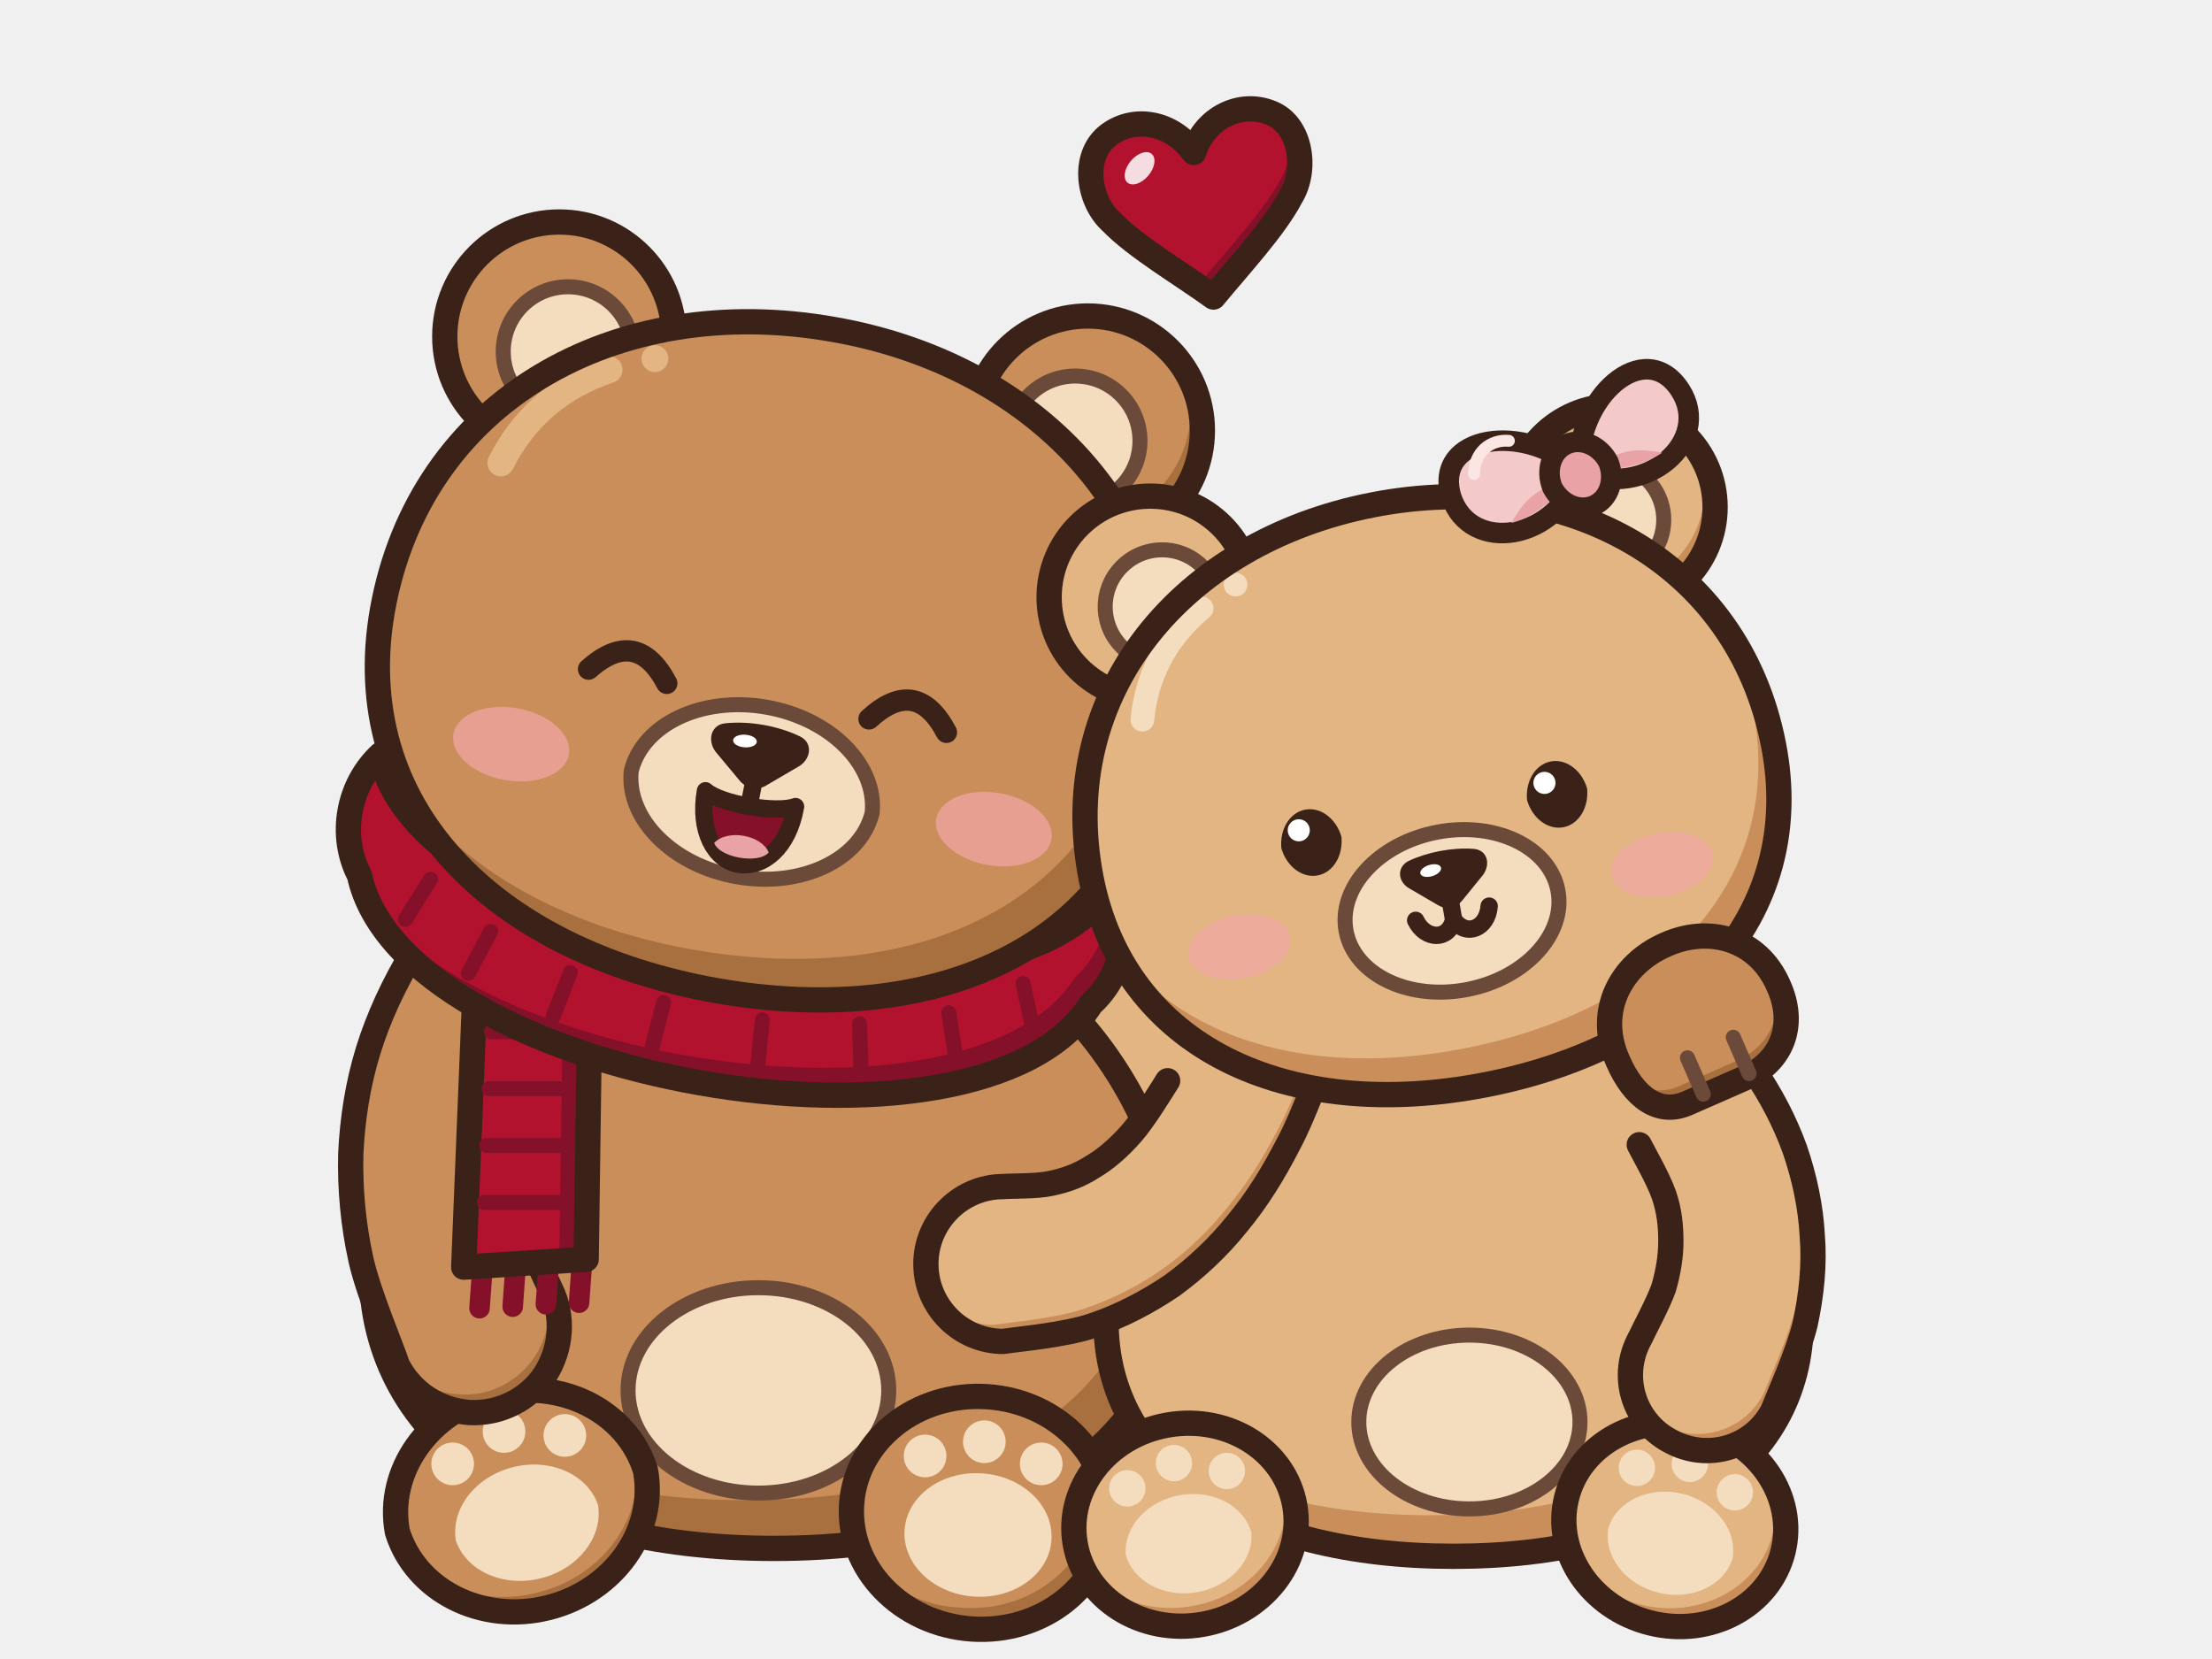
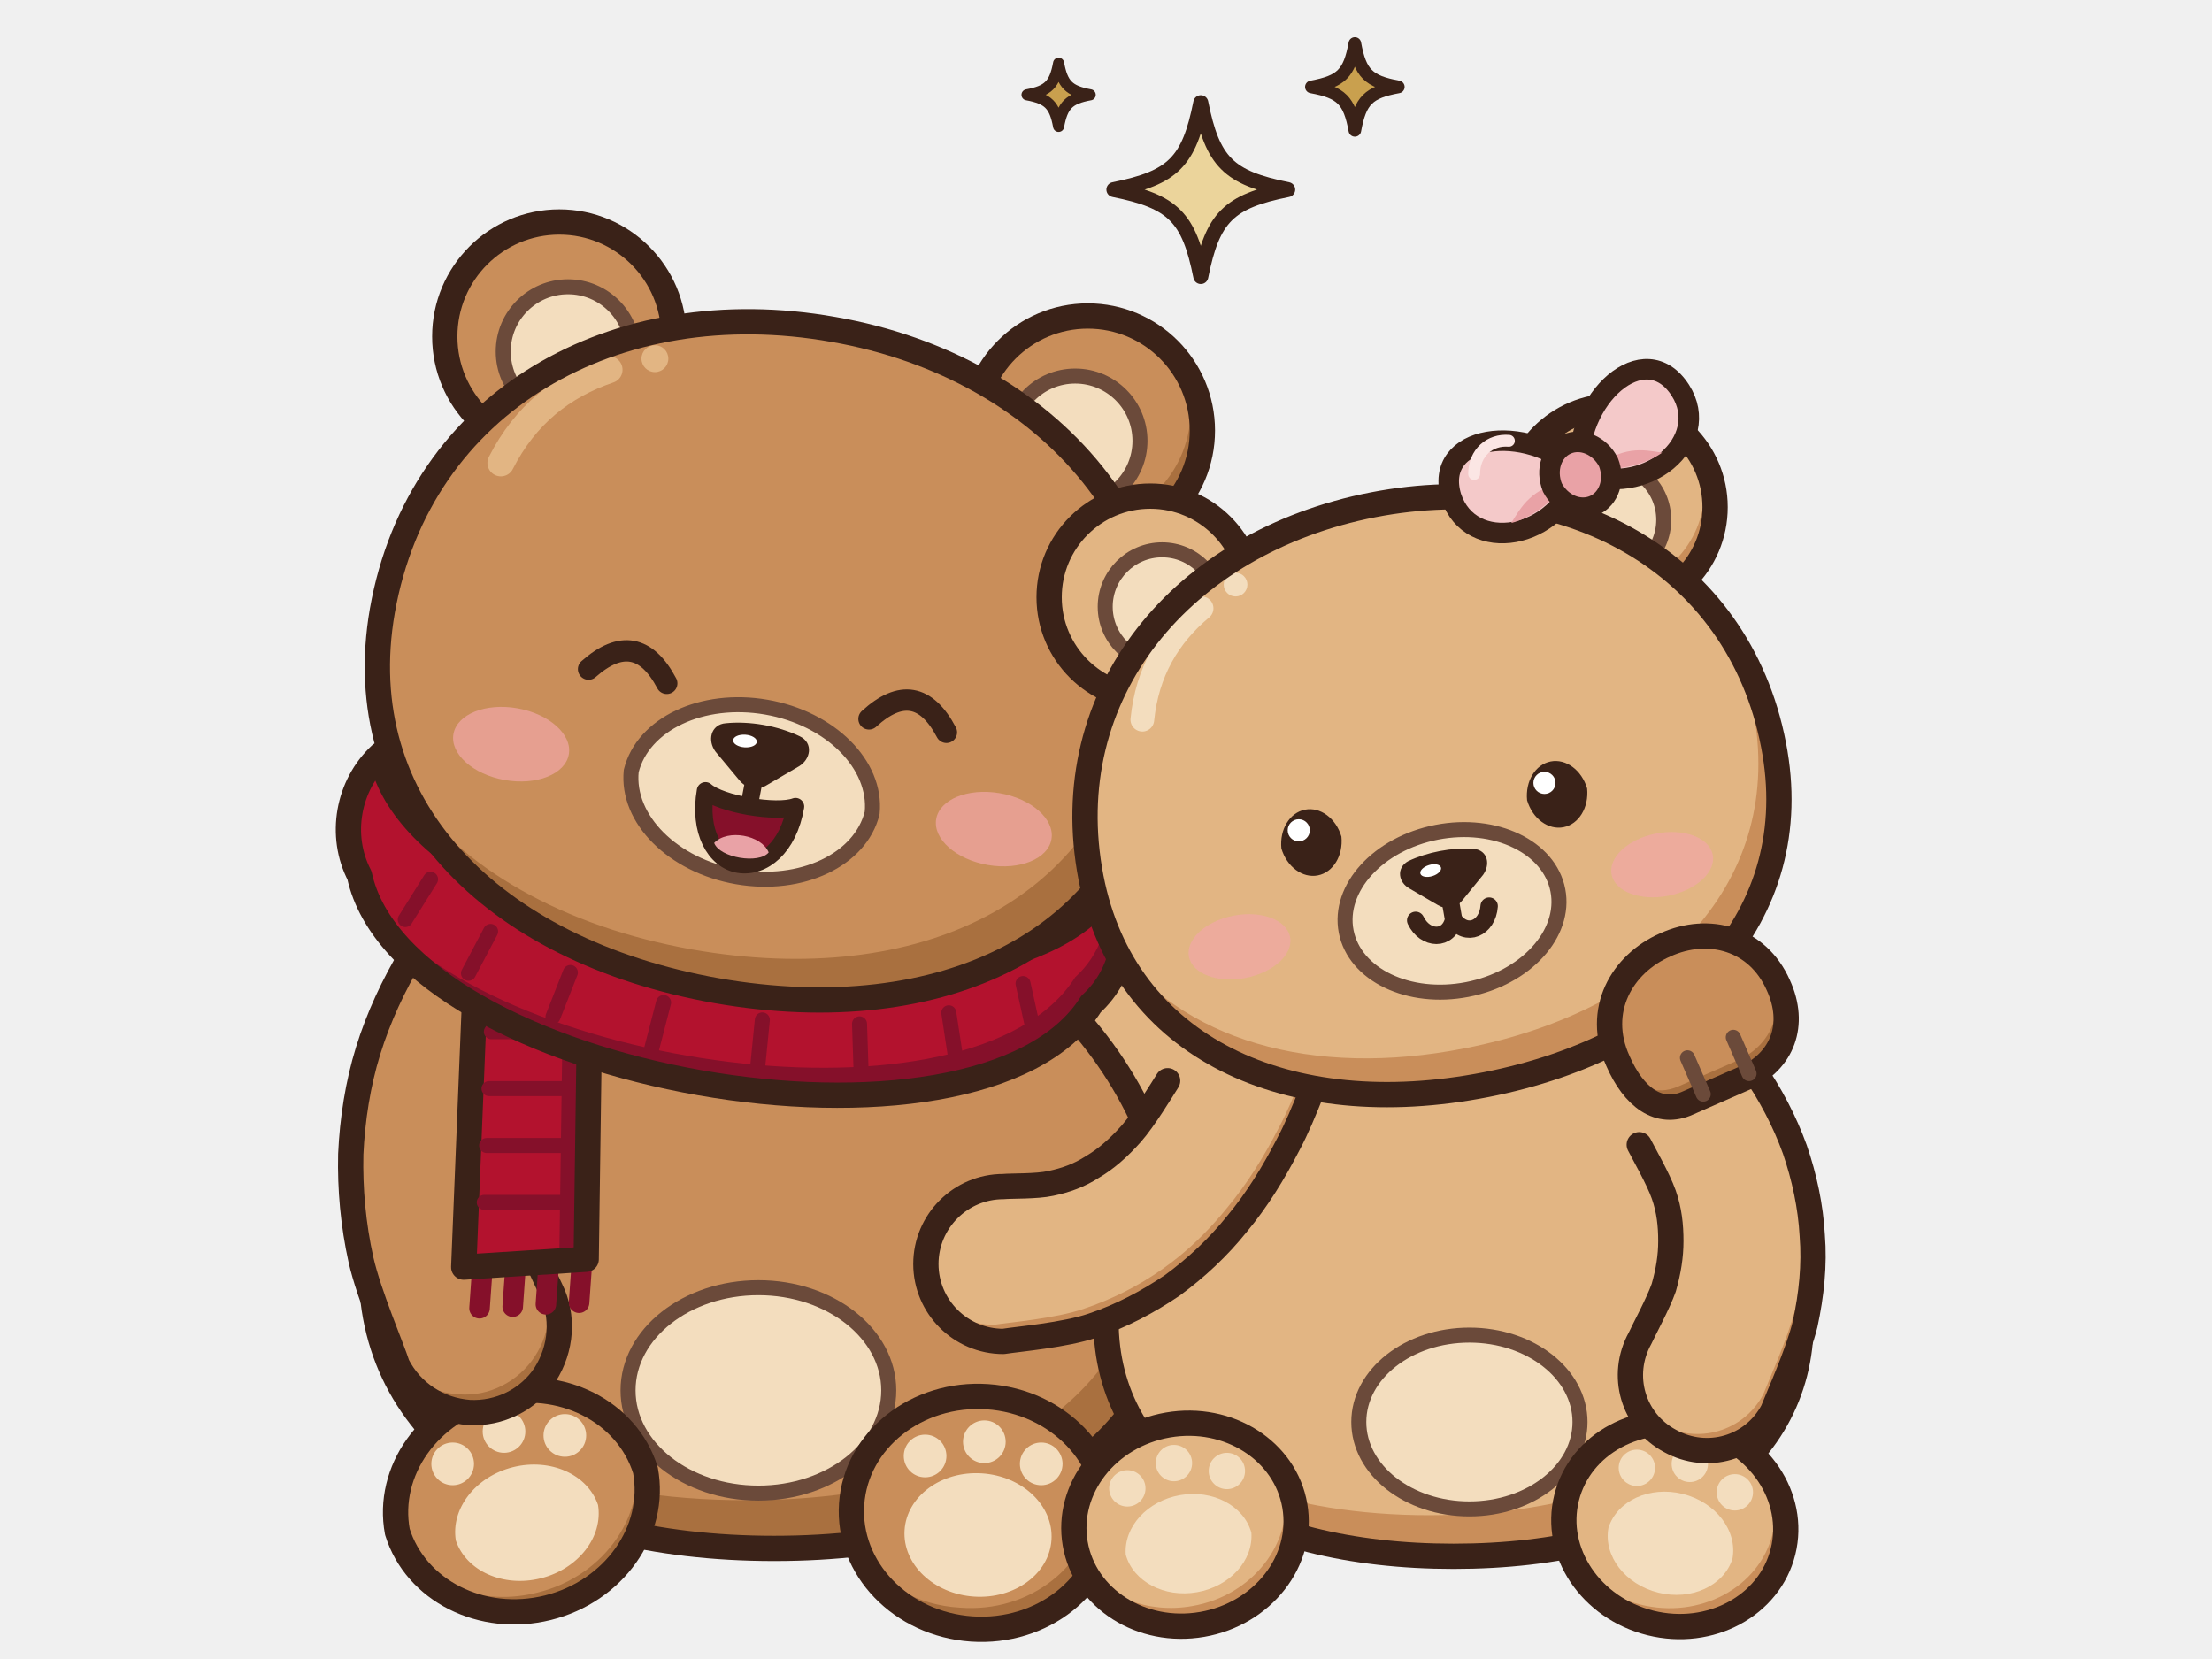
<svg xmlns="http://www.w3.org/2000/svg" viewBox="0 0 280 210">
  <g stroke-linecap="round" stroke-linejoin="round">
    <path d="M136.5 122.5L152 122.5L152 140.5L136.5 140.5Z" fill="#E2B583" />
    <g>
      <path d="M98 112C128.6 112 149 137.2 149 160.7C149 182.6 128.6 196 98 196C67.4 196 47 182.6 47 160.7C47 137.2 67.4 112 98 112Z" fill="#C98E5A" />
      <path d="M140.7 134.6C146 142.6 149 151.8 149 160.7C149 182.6 128.6 196 98 196C73.5 196 55.6 187.4 49.4 172.8C57.5 183.7 73.6 189.9 94.5 189.9C125.1 189.9 145.5 176.5 145.5 154.7C145.5 147.9 143.8 141 140.7 134.6Z" fill="#A9703F" />
      <path d="M98 112C128.6 112 149 137.2 149 160.7C149 182.6 128.6 196 98 196C67.4 196 47 182.6 47 160.7C47 137.2 67.4 112 98 112Z" fill="none" stroke="#3A2218" stroke-width="3.2" />
      <ellipse cx="96" cy="176" rx="16.5" ry="13" fill="#F3DDBE" stroke="#6B4A3A" stroke-width="1.9" />
      <path d="M81.7 186.1A16.2 14.7 -14 0 1 50.3 193.9A16.2 14.7 -14 0 1 81.7 186.1Z" fill="#C98E5A" />
      <path d="M79.5 181.3C80.5 182.7 81.3 184.3 81.7 186.1C83.7 194 78.2 202.1 69.6 204.3C61.7 206.2 53.9 202.6 51 196C54.6 200.9 61.3 203.3 68 201.6C76.7 199.5 82.2 191.3 80.2 183.5C80 182.7 79.8 182 79.5 181.3Z" fill="#A9703F" />
      <path d="M81.7 186.1A16.2 14.7 -14 0 1 50.3 193.9A16.2 14.7 -14 0 1 81.7 186.1Z" fill="none" stroke="#3A2218" stroke-width="3.2" />
      <path d="M75.7 190.5A9.3 7.8 -14 0 1 57.7 195A9.3 7.8 -14 0 1 75.7 190.5Z" fill="#F3DDBE" />
      <circle cx="57.3" cy="185.3" r="2.7" fill="#F3DDBE" />
      <circle cx="63.8" cy="181.2" r="2.7" fill="#F3DDBE" />
      <circle cx="71.5" cy="181.7" r="2.7" fill="#F3DDBE" />
      <path d="M140.2 192.6A16.2 14.7 4 0 1 107.8 190.4A16.2 14.7 4 0 1 140.2 192.6Z" fill="#C98E5A" />
      <path d="M137.5 183.6C139.4 186.2 140.4 189.3 140.2 192.6C139.6 200.7 131.9 206.8 123 206.2C116.6 205.7 111.3 201.9 109 196.8C111.7 200.6 116.2 203.2 121.5 203.5C130.4 204.2 138.1 198.1 138.6 190C138.8 187.7 138.4 185.5 137.5 183.6Z" fill="#A9703F" />
      <path d="M140.2 192.6A16.2 14.7 4 0 1 107.8 190.4A16.2 14.7 4 0 1 140.2 192.6Z" fill="none" stroke="#3A2218" stroke-width="3.2" />
      <path d="M133.1 194.9A9.3 7.8 4 0 1 114.5 193.7A9.3 7.8 4 0 1 133.1 194.9Z" fill="#F3DDBE" />
      <circle cx="117.1" cy="184.3" r="2.7" fill="#F3DDBE" />
      <circle cx="124.6" cy="182.5" r="2.7" fill="#F3DDBE" />
      <circle cx="131.8" cy="185.3" r="2.7" fill="#F3DDBE" />
      <path d="M60.8 109.4C59.3 111.3 54.6 116.8 52.2 120.7C49.8 124.7 47.9 128.8 46.6 133C45.3 137.2 44.6 141.7 44.4 146.1C44.3 150.5 44.7 155 45.7 159.5C46.7 163.9 49.6 170.6 50.3 172.8C52.1 176.3 55.5 178.5 59.4 178.8C63.2 179 66.9 177.2 69 174C71.1 170.7 71.4 166.6 69.7 163.2C69 161.7 66.8 157.2 66 154.4C65.1 151.6 64.8 149 64.7 146.4C64.7 143.8 65 141.3 65.7 138.7C66.4 136.1 67.5 133.5 69.1 130.8C70.7 128.1 74.2 124 75.2 122.6C78.9 118.6 78.6 112.4 74.6 108.8C70.6 105.1 64.4 105.4 60.8 109.4Z" fill="#C98E5A" />
      <path d="M50.2 172.4L50.3 172.8C52.1 176.3 55.5 178.5 59.4 178.8C63.2 179 66.9 177.2 69 174C71.1 170.7 71.4 166.6 69.7 163.2C69 161.7 66.8 157.2 66 154.4C65.1 151.6 64.8 149 64.7 146.4C64.7 143.8 65 141.3 65.7 138.7C66.4 136.1 67.5 133.5 69.1 130.8C70.7 128.1 74.2 124 75.2 122.6C78.5 119.1 78.6 113.7 75.8 110C77.2 113.4 76.6 117.5 73.9 120.4C72.9 121.7 69.4 125.9 67.8 128.6C66.2 131.2 65.1 133.8 64.4 136.4C63.7 139 63.4 141.5 63.4 144.1C63.5 146.8 63.8 149.4 64.7 152.2C65.5 155 67.7 159.5 68.4 160.9C70.1 164.4 69.8 168.5 67.7 171.7C65.6 174.9 61.9 176.8 58.1 176.5C54.9 176.3 52.1 174.8 50.2 172.4Z" fill="#A9703F" />
      <path d="M60.8 109.4C59.3 111.3 54.6 116.8 52.2 120.7C49.8 124.7 47.9 128.8 46.6 133C45.3 137.2 44.6 141.7 44.4 146.1C44.3 150.5 44.7 155 45.7 159.5C46.7 163.9 49.6 170.6 50.3 172.8C52.1 176.3 55.5 178.5 59.4 178.8C63.2 179 66.9 177.2 69 174C71.1 170.7 71.4 166.6 69.7 163.2C69 161.7 66.8 157.2 66 154.4C65.1 151.6 64.8 149 64.7 146.4C64.7 143.8 65 141.3 65.7 138.7C66.4 136.1 68.5 132.1 69.1 130.8" fill="none" stroke="#3A2218" stroke-width="3.2" />
    </g>
    <g>
      <path d="M61.1 160L60.7 165.6M65.3 159.8L64.9 165.4M69.5 159.5L69.1 165.1M73.7 159.3L73.3 164.9" fill="none" stroke="#85102A" stroke-width="2.6" />
      <path d="M60.2 123.4L74.7 123.4L74.2 159.4L58.7 160.4L60.2 123.4Z" fill="#B3122E" />
      <path d="M71.3 123.4L74.7 123.4L74.2 159.4L58.7 160.4L58.7 159.6L70.8 158.8L71.3 123.4Z" fill="#85102A" />
      <path d="M60.2 123.4L74.7 123.4L74.2 159.4L58.7 160.4L60.2 123.4Z" fill="none" stroke="#3A2218" stroke-width="3.2" />
      <path d="M62.2 130.6L71.2 130.6M61.9 137.8L71.1 137.8M61.6 145L71 145M61.3 152.2L70.9 152.2" fill="none" stroke="#85102A" stroke-width="1.9" />
      <path d="M48.2 95.5C52.9 120.7 127.8 133.9 140.8 111.9C143.5 116.9 142.3 123.3 138.1 127.1C124 149.5 51.1 136.7 45.5 110.8C42.9 105.8 44 99.4 48.2 95.5Z" fill="#B3122E" />
      <path d="M140.2 112.8L140.8 111.9C143.5 116.9 142.3 123.3 138.1 127.1C124.6 148.6 57.1 137.7 46.6 114C61.8 135.2 123.3 144 136.1 123.7C139.2 120.9 140.6 116.8 140.2 112.8Z" fill="#85102A" />
      <path d="M48.2 95.5C52.9 120.7 127.8 133.9 140.8 111.9C143.5 116.9 142.3 123.3 138.1 127.1C124 149.5 51.1 136.7 45.5 110.8C42.9 105.8 44 99.4 48.2 95.5Z" fill="none" stroke="#3A2218" stroke-width="3.2" />
      <path d="M130.8 130.4L129.5 124.5M121 134.1L120.1 128.2M109 135.6L108.8 129.6M95.9 135.1L96.5 129.1M82.5 132.7L84 126.9M70 128.7L72.2 123.1M59.3 123.2L62.1 117.9M51.3 116.4L54.5 111.3" fill="none" stroke="#85102A" stroke-width="1.9" />
    </g>
    <g>
      <circle cx="70.8" cy="42.6" r="14.5" fill="#C98E5A" />
      <path d="M82.5 34.1C84.7 37.2 85.8 41.1 85 45.2C83.7 53 76.1 58.3 68.2 56.9C63.3 56.1 59.4 52.8 57.5 48.5C59.7 51.5 62.9 53.6 66.7 54.3C74.6 55.7 82.2 50.4 83.5 42.6C84.1 39.6 83.7 36.7 82.5 34.1Z" fill="#A9703F" />
      <circle cx="70.8" cy="42.6" r="14.5" fill="none" stroke="#3A2218" stroke-width="3.2" />
      <circle cx="71.9" cy="44.5" r="8.2" fill="#F3DDBE" stroke="#6B4A3A" stroke-width="1.9" />
      <circle cx="137.7" cy="54.5" r="14.5" fill="#C98E5A" />
      <path d="M149.5 45.9C151.7 49 152.7 52.9 152 57C150.6 64.9 143.1 70.1 135.2 68.7C130.3 67.9 126.4 64.6 124.5 60.4C126.6 63.3 129.9 65.5 133.7 66.1C141.6 67.5 149.1 62.3 150.5 54.4C151 51.4 150.6 48.5 149.5 45.9Z" fill="#A9703F" />
      <circle cx="137.7" cy="54.5" r="14.5" fill="none" stroke="#3A2218" stroke-width="3.2" />
      <circle cx="136.1" cy="55.8" r="8.2" fill="#F3DDBE" stroke="#6B4A3A" stroke-width="1.9" />
      <path d="M105.5 41.7C133 46.5 151.6 68.1 146.9 94.7C142.6 119.3 119.3 130.4 90.7 125.4C62.1 120.3 44.1 101.9 48.4 77.3C53.1 50.7 77.9 36.8 105.5 41.7Z" fill="#C98E5A" />
      <path d="M140.4 62.9C146.4 71.8 149 82.7 146.9 94.7C142.6 119.3 119.3 130.4 90.7 125.4C71.6 122 57.3 112.7 51.1 99.5C58.3 109.9 71.3 117.3 87.7 120.2C116.3 125.2 139.6 114.1 143.9 89.5C145.6 79.8 144.2 70.7 140.4 62.9Z" fill="#A9703F" />
      <path d="M63.4 58.6C66.5 52.5 71.2 48.8 77.1 46.8" fill="none" stroke="#E2B583" stroke-width="3.4" />
      <circle cx="82.9" cy="45.4" r="1.7" fill="#E2B583" />
      <path d="M105.5 41.7C133 46.5 151.6 68.1 146.9 94.7C142.6 119.3 119.3 130.4 90.7 125.4C62.1 120.3 44.1 101.9 48.4 77.3C53.1 50.7 77.9 36.8 105.5 41.7Z" fill="none" stroke="#3A2218" stroke-width="3.2" />
      <path d="M72 95.5A7.4 4.6 10 0 1 57.4 92.9A7.4 4.6 10 0 1 72 95.5Z" fill="#F2A7A7" opacity=".7" />
      <path d="M133.1 106.2A7.4 4.6 10 0 1 118.5 103.7A7.4 4.6 10 0 1 133.1 106.2Z" fill="#F2A7A7" opacity=".7" />
      <path d="M110.4 102.9A15.5 11.5 10 0 1 79.9 97.6A15.5 11.5 10 0 1 110.4 102.9Z" fill="#F3DDBE" stroke="#6B4A3A" stroke-width="1.9" />
      <path d="M95.4 99L94.9 101.6" fill="none" stroke="#3A2218" stroke-width="2.2" />
      <path d="M89.3 100.1C91.2 101.8 98.3 103 100.7 102.1C99.8 107.3 96.6 109.9 93.5 109.4C90.5 108.9 88.4 105.2 89.3 100.1Z" fill="#85102A" stroke="#3A2218" stroke-width="2.2" />
      <path d="M90.4 106.7C92.1 104.9 96.4 105.7 97.3 107.9C96.1 109.4 91.1 108.6 90.4 106.7Z" fill="#E9A2A6" />
      <path d="M91.9 92.1C94.8 91.8 98.3 92.4 101 93.7C102.3 94.3 102 95.8 100.9 96.5L96.8 98.9C95.9 99.5 94.7 99.3 94 98.4L91 94.8C90.2 93.7 90.5 92.2 91.9 92.1Z" fill="#3A2218" stroke="#3A2218" stroke-width="1.1" />
      <path d="M95.8 93.9A1.5 0.8 4 0 1 92.8 93.7A1.5 0.8 4 0 1 95.8 93.9Z" fill="#FFFFFF" />
      <path d="M74.5 84.7Q80.6 79.3 84.4 86.5" fill="none" stroke="#3A2218" stroke-width="2.7" />
      <path d="M110 91Q116 85.5 119.8 92.7" fill="none" stroke="#3A2218" stroke-width="2.7" />
    </g>
    <g>
      <path d="M184 126C210.4 126 228 147.3 228 167.2C228 185.7 210.4 197 184 197C157.6 197 140 185.7 140 167.2C140 147.3 157.6 126 184 126Z" fill="#E2B583" />
      <path d="M221 145.4C225.5 152.1 228 159.7 228 167.2C228 185.7 210.4 197 184 197C162.8 197 147.2 189.7 142 177.2C149 186.5 162.9 191.8 181 191.8C207.4 191.8 225 180.5 225 162C225 156.4 223.6 150.7 221 145.4Z" fill="#C98E5A" />
      <path d="M184 126C210.4 126 228 147.3 228 167.2C228 185.7 210.4 197 184 197C157.6 197 140 185.7 140 167.2C140 147.3 157.6 126 184 126Z" fill="none" stroke="#3A2218" stroke-width="3.2" />
      <ellipse cx="186" cy="180" rx="14" ry="11" fill="#F3DDBE" stroke="#6B4A3A" stroke-width="1.9" />
      <path d="M163.9 190.6A14.1 12.8 -10 0 1 136.1 195.4A14.1 12.8 -10 0 1 163.9 190.6Z" fill="#E2B583" />
      <path d="M161.8 185.6C162.8 187.1 163.6 188.7 163.9 190.6C165.1 197.5 159.9 204.2 152.2 205.6C145.6 206.8 139.3 203.5 136.9 198.1C139.9 202.1 145.3 204.3 150.9 203.3C158.6 202 163.8 195.2 162.6 188.3C162.4 187.3 162.1 186.5 161.8 185.6Z" fill="#C98E5A" />
      <path d="M163.9 190.6A14.1 12.8 -10 0 1 136.1 195.4A14.1 12.8 -10 0 1 163.9 190.6Z" fill="none" stroke="#3A2218" stroke-width="3.2" />
      <path d="M158.4 194A8.1 6.8 -10 0 1 142.5 196.8A8.1 6.8 -10 0 1 158.4 194Z" fill="#F3DDBE" />
      <circle cx="142.7" cy="188.4" r="2.3" fill="#F3DDBE" />
      <circle cx="148.6" cy="185.2" r="2.3" fill="#F3DDBE" />
      <circle cx="155.3" cy="186.2" r="2.3" fill="#F3DDBE" />
      <path d="M225.7 196.4A14.1 12.8 14 0 1 198.3 189.6A14.1 12.8 14 0 1 225.7 196.4Z" fill="#E2B583" />
      <path d="M223.6 186.3C225.7 189.2 226.6 192.8 225.7 196.4C224 203.3 216.5 207.3 208.9 205.4C204.3 204.3 200.8 201.2 199.1 197.4C201 200.1 204 202.2 207.6 203.1C215.1 205 222.7 201 224.4 194.1C225 191.4 224.7 188.7 223.6 186.3Z" fill="#C98E5A" />
      <path d="M225.7 196.4A14.1 12.8 14 0 1 198.3 189.6A14.1 12.8 14 0 1 225.7 196.4Z" fill="none" stroke="#3A2218" stroke-width="3.2" />
      <path d="M219.3 197.3A8.1 6.8 14 0 1 203.6 193.4A8.1 6.8 14 0 1 219.3 197.3Z" fill="#F3DDBE" />
      <circle cx="207.2" cy="185.8" r="2.3" fill="#F3DDBE" />
      <circle cx="213.9" cy="185.3" r="2.3" fill="#F3DDBE" />
      <circle cx="219.6" cy="188.9" r="2.3" fill="#F3DDBE" />
      <path d="M214.1 125.9C215.4 127.5 219.7 132 221.9 135.3C224.1 138.5 225.9 141.9 227.2 145.5C228.4 149 229.2 152.7 229.4 156.4C229.7 160.1 229.3 163.9 228.5 167.6C227.6 171.3 225.1 176.8 224.4 178.6C221.9 183.3 216.1 185 211.4 182.4C206.7 179.9 205 174.1 207.6 169.4C208.1 168.3 209.9 165 210.6 163C211.2 160.9 211.5 159 211.5 157.1C211.5 155.1 211.3 153.2 210.6 151.2C209.9 149.2 209 147.1 207.5 144.9C206.1 142.7 202.9 139.2 201.9 138.1C198.6 134.7 198.6 129.3 201.9 125.9C205.3 122.6 210.7 122.6 214.1 125.9Z" fill="#E2B583" />
      <path d="M223.2 137.4C224.8 140 226.2 142.7 227.2 145.5C228.4 149 229.2 152.7 229.4 156.4C229.7 160.1 229.3 163.9 228.5 167.6C227.6 171.3 225.1 176.8 224.4 178.6C221.9 183.3 216.1 185 211.4 182.4C209.4 181.3 208 179.7 207.2 177.7C207.9 178.8 209 179.7 210.2 180.3C214.9 182.9 220.7 181.2 223.2 176.5C223.9 174.7 226.4 169.2 227.3 165.5C228.1 161.8 228.5 158 228.2 154.3C228 150.6 227.2 146.9 226 143.4C225.2 141.3 224.3 139.3 223.2 137.4Z" fill="#C98E5A" />
      <path d="M214.1 125.9C215.4 127.5 219.7 132 221.9 135.3C224.1 138.5 225.9 141.9 227.2 145.5C228.4 149 229.2 152.7 229.4 156.4C229.7 160.1 229.3 163.9 228.5 167.6C227.6 171.3 225.1 176.8 224.4 178.6C221.9 183.3 216.1 185 211.4 182.4C206.7 179.9 205 174.1 207.6 169.4C208.1 168.3 209.9 165 210.6 163C211.2 160.9 211.5 159 211.5 157.1C211.5 155.1 211.3 153.2 210.6 151.2C209.9 149.2 208 145.9 207.5 144.9" fill="none" stroke="#3A2218" stroke-width="3.2" />
    </g>
    <g>
      <path d="M168.2 132.7C167.3 134.7 165.1 141.1 163.1 144.8C161.2 148.5 159.1 151.9 156.6 154.9C154.2 157.9 151.4 160.5 148.4 162.7C145.3 164.8 141.9 166.6 138.3 167.8C134.8 169 128.9 169.5 127 169.8C121.6 169.8 117.2 165.4 117.2 160C117.2 154.6 121.6 150.2 127 150.2C128 150.1 131.2 150.2 133 149.8C134.9 149.4 136.6 148.8 138.3 147.7C140 146.7 141.6 145.3 143.2 143.5C144.8 141.7 146.4 139.5 147.8 136.8C149.3 134.1 151.2 128.9 151.8 127.3C153.3 122.8 158.2 120.3 162.7 121.8C167.2 123.3 169.7 128.2 168.2 132.7Z" fill="#E2B583" />
      <path d="M166.8 124.7C168.5 126.9 169.1 129.9 168.2 132.7C167.3 134.7 165.1 141.1 163.1 144.8C161.2 148.5 159.1 151.9 156.6 154.9C154.2 157.9 151.4 160.5 148.4 162.7C145.3 164.8 141.9 166.6 138.3 167.8C134.8 169 128.9 169.5 127 169.8C122.9 169.8 119.5 167.3 118 163.8C119.8 166.2 122.6 167.7 125.8 167.7C127.7 167.4 133.6 166.9 137.1 165.7C140.7 164.5 144.1 162.8 147.2 160.6C150.2 158.5 153 155.8 155.4 152.8C157.9 149.8 160 146.4 161.9 142.7C163.9 139 166.1 132.7 167 130.6C167.6 128.6 167.5 126.5 166.8 124.7Z" fill="#C98E5A" />
      <path d="M168.2 132.7C167.3 134.7 165.1 141.1 163.1 144.8C161.2 148.5 159.1 151.9 156.6 154.9C154.2 157.9 151.4 160.5 148.4 162.7C145.3 164.8 141.9 166.6 138.3 167.8C134.8 169 128.9 169.5 127 169.8C121.6 169.8 117.2 165.4 117.2 160C117.2 154.6 121.6 150.2 127 150.2C128 150.1 131.2 150.2 133 149.8C134.9 149.4 136.6 148.8 138.3 147.7C140 146.7 141.6 145.3 143.2 143.5C144.8 141.7 147.1 137.9 147.8 136.8" fill="none" stroke="#3A2218" stroke-width="3.2" />
    </g>
    <g>
      <circle cx="145.6" cy="75.6" r="12.8" fill="#E2B583" />
      <path d="M155.9 68.1C157 69.6 157.7 71.3 158.1 73.2C159.5 80.1 154.9 86.8 148 88.1C142.1 89.3 136.3 86.1 133.9 80.8C136.8 84.7 141.7 86.8 146.7 85.9C153.6 84.5 158.1 77.8 156.8 70.9C156.6 69.9 156.3 69 155.9 68.1Z" fill="#C98E5A" />
      <circle cx="145.6" cy="75.6" r="12.8" fill="none" stroke="#3A2218" stroke-width="3.2" />
      <circle cx="147.1" cy="76.8" r="7.2" fill="#F3DDBE" stroke="#6B4A3A" stroke-width="1.9" />
      <circle cx="204.3" cy="64.2" r="12.8" fill="#E2B583" />
      <path d="M214.7 56.7C215.7 58.2 216.5 59.9 216.9 61.8C218.2 68.7 213.7 75.4 206.8 76.7C200.8 77.9 195 74.7 192.7 69.4C195.5 73.3 200.4 75.4 205.4 74.4C212.4 73.1 216.9 66.4 215.5 59.5C215.3 58.5 215 57.6 214.7 56.7Z" fill="#C98E5A" />
      <circle cx="204.3" cy="64.2" r="12.8" fill="none" stroke="#3A2218" stroke-width="3.2" />
      <circle cx="203.4" cy="65.8" r="7.2" fill="#F3DDBE" stroke="#6B4A3A" stroke-width="1.9" />
      <path d="M173.8 63.9C198 59.2 220 71 224.5 94.3C228.7 115.9 213.1 132.4 188.1 137.3C163 142.2 142.3 132.7 138.1 111.1C133.6 87.8 149.6 68.6 173.8 63.9Z" fill="#E2B583" />
      <path d="M218.6 79.8C221.4 84 223.5 88.8 224.5 94.3C228.7 115.9 213.1 132.4 188.1 137.3C166.5 141.5 148.2 135.1 140.8 119.4C149.4 131.7 166.1 136.5 185.4 132.7C210.5 127.8 226.1 111.4 221.9 89.8C221.2 86.2 220.1 82.8 218.6 79.8Z" fill="#C98E5A" />
      <path d="M144.6 91.1C145.2 85.1 147.9 80.5 152.1 77" fill="none" stroke="#F3DDBE" stroke-width="3" />
      <circle cx="156.4" cy="74" r="1.5" fill="#F3DDBE" />
      <path d="M173.8 63.9C198 59.2 220 71 224.5 94.3C228.7 115.9 213.1 132.4 188.1 137.3C163 142.2 142.3 132.7 138.1 111.1C133.6 87.8 149.6 68.6 173.8 63.9Z" fill="none" stroke="#3A2218" stroke-width="3.2" />
      <path d="M163.3 118.6A6.5 4 -11 0 1 150.5 121.1A6.5 4 -11 0 1 163.3 118.6Z" fill="#F2A7A7" opacity=".7" />
      <path d="M216.8 108.2A6.5 4 -11 0 1 204 110.7A6.5 4 -11 0 1 216.8 108.2Z" fill="#F2A7A7" opacity=".7" />
      <path d="M197.2 112.7A13.6 10.1 -11 0 1 170.4 117.9A13.6 10.1 -11 0 1 197.2 112.7Z" fill="#F3DDBE" stroke="#6B4A3A" stroke-width="1.9" />
      <path d="M183.6 114.1L184 116.4M179.2 116.5C180.4 119 183.4 119.1 184 116.4C185.6 118.7 188.3 117.5 188.5 114.7" fill="none" stroke="#3A2218" stroke-width="2.2" />
      <path d="M178.5 109.5C180.8 108.4 183.9 107.8 186.5 108C187.8 108.1 188 109.4 187.3 110.4L184.7 113.6C184.1 114.4 183.1 114.6 182.3 114.1L178.7 112C177.6 111.4 177.4 110.1 178.5 109.5Z" fill="#3A2218" stroke="#3A2218" stroke-width="1.1" />
      <path d="M182.4 109.8A1.3 0.7 -17 0 1 179.8 110.6A1.3 0.7 -17 0 1 182.4 109.8Z" fill="#FFFFFF" />
      <path d="M169.8 105.9A3.9 4.8 -11 0 1 162.2 107.4A3.9 4.8 -11 0 1 169.8 105.9Z" fill="#3A2218" />
      <circle cx="164.4" cy="105.1" r="1.4" fill="#FFFFFF" />
      <path d="M200.9 99.8A3.9 4.8 -11 0 1 193.3 101.3A3.9 4.8 -11 0 1 200.9 99.8Z" fill="#3A2218" />
      <circle cx="195.5" cy="99.1" r="1.4" fill="#FFFFFF" />
      <path d="M199.9 59.7C193.1 53.3 181.3 55 183.7 62.9C186.1 70.2 197.2 68.5 199.9 59.7Z" fill="#F4C9C9" stroke="#3A2218" stroke-width="2.6" />
      <path d="M199.9 59.7C199.3 50.4 208.2 42.4 212.7 49.4C216.8 55.8 208.4 63.3 199.9 59.7Z" fill="#F4C9C9" stroke="#3A2218" stroke-width="2.6" />
      <path d="M198.5 60.8C196.6 63.5 193.8 65.6 191.3 66.2C192.6 64.1 193.8 61.8 198.5 60.8Z" fill="#E9A2A6" />
      <path d="M201.6 59.4C204.9 59.6 208.3 58.8 210.4 57.3C207.9 56.9 205.4 56.4 201.6 59.4Z" fill="#E9A2A6" />
      <path d="M186.6 60C186.6 57.3 188.6 55.6 191 55.8" fill="none" stroke="#FBE6E4" stroke-width="1.5" />
      <path d="M203.6 58.5A3.9 4.5 -25 0 1 196.5 61.7A3.9 4.5 -25 0 1 203.6 58.5Z" fill="#E9A2A6" stroke="#3A2218" stroke-width="2.6" />
    </g>
    <g>
      <path d="M204.8 134.3C201.9 127.9 205.3 122 210.8 119.6C216.3 117.1 222.5 118.8 225.1 124.7C227.4 129.7 225.6 134.3 221 136.4L213.7 139.6C210 141.3 206.8 138.9 204.8 134.3Z" fill="#C98E5A" />
      <path d="M223.9 122.6C224.4 123.2 224.8 123.9 225.1 124.7C227.4 129.7 225.6 134.3 221 136.4L213.7 139.6C210.2 141.2 207 139 205 134.8C207 137.6 209.6 138.8 212.5 137.5L219.8 134.3C224.4 132.3 226.2 127.6 223.9 122.6L223.9 122.6Z" fill="#A9703F" />
      <path d="M204.8 134.3C201.9 127.9 205.3 122 210.8 119.6C216.3 117.1 222.5 118.8 225.1 124.7C227.4 129.7 225.6 134.3 221 136.4L213.7 139.6C210 141.3 206.8 138.9 204.8 134.3Z" fill="none" stroke="#3A2218" stroke-width="3.2" />
      <path d="M213.6 133.9L215.6 138.5M219.4 131.3L221.4 135.9" fill="none" stroke="#6B4A3A" stroke-width="1.9" />
    </g>
    <g>
-       <path d="M151.1 19.3C152.5 14.9 157 12.7 160.9 14.3C164.7 15.8 165.5 21.5 163.4 24.9C161.3 28.9 156.8 33.7 153.6 37.6C149.6 34.7 143.8 31.3 140.7 28.1C137.7 25.4 136.9 19.7 140.3 17.1C143.6 14.6 148.4 15.5 151.1 19.3Z" fill="#B3122E" />
-       <path d="M162.8 15.6C164.9 18 165.1 22.2 163.4 24.9C161.3 28.9 156.8 33.7 153.6 37.6C149.6 34.7 143.8 31.3 140.7 28.1C139.9 27.3 139.2 26.2 138.7 25.1C138.9 25.4 139.2 25.6 139.4 25.9C142.5 29.1 148.3 32.5 152.3 35.3C155.5 31.5 160 26.6 162.1 22.7C163.3 20.7 163.6 17.9 162.8 15.6Z" fill="#85102A" />
-       <path d="M145.8 19.5A2.3 1.4 -50 0 1 142.7 23.1A2.3 1.4 -50 0 1 145.8 19.5Z" fill="#FFFFFF" opacity=".85" />
-       <path d="M151.1 19.3C152.5 14.9 157 12.7 160.9 14.3C164.7 15.8 165.5 21.5 163.4 24.9C161.3 28.9 156.8 33.7 153.6 37.6C149.6 34.7 143.8 31.3 140.7 28.1C137.7 25.4 136.9 19.7 140.3 17.1C143.6 14.6 148.4 15.5 151.1 19.3Z" fill="none" stroke="#3A2218" stroke-width="3.2" />
+       <path d="M152 13C153.5 20.5 155.5 22.5 163 24C155.5 25.5 153.5 27.5 152 35C150.5 27.5 148.5 25.5 141 24C148.5 22.5 150.5 20.5 152 13Z" fill="#EBD49B" stroke="#3A2218" stroke-width="1.9" stroke-linejoin="round" />
+       <path d="M171.5 5.5C172.2 9.3 173.2 10.3 177 11C173.2 11.7 172.2 12.7 171.5 16.5C170.8 12.7 169.8 11.7 166 11C169.8 10.3 170.8 9.3 171.5 5.5Z" fill="#C9A04E" stroke="#3A2218" stroke-width="1.6" stroke-linejoin="round" />
+       <path d="M134 8C134.5 10.7 135.3 11.5 138 12C135.3 12.5 134.5 13.3 134 16C133.5 13.3 132.7 12.5 130 12C132.7 11.5 133.5 10.7 134 8Z" fill="#C9A04E" stroke="#3A2218" stroke-width="1.4" stroke-linejoin="round" />
    </g>
  </g>
</svg>
